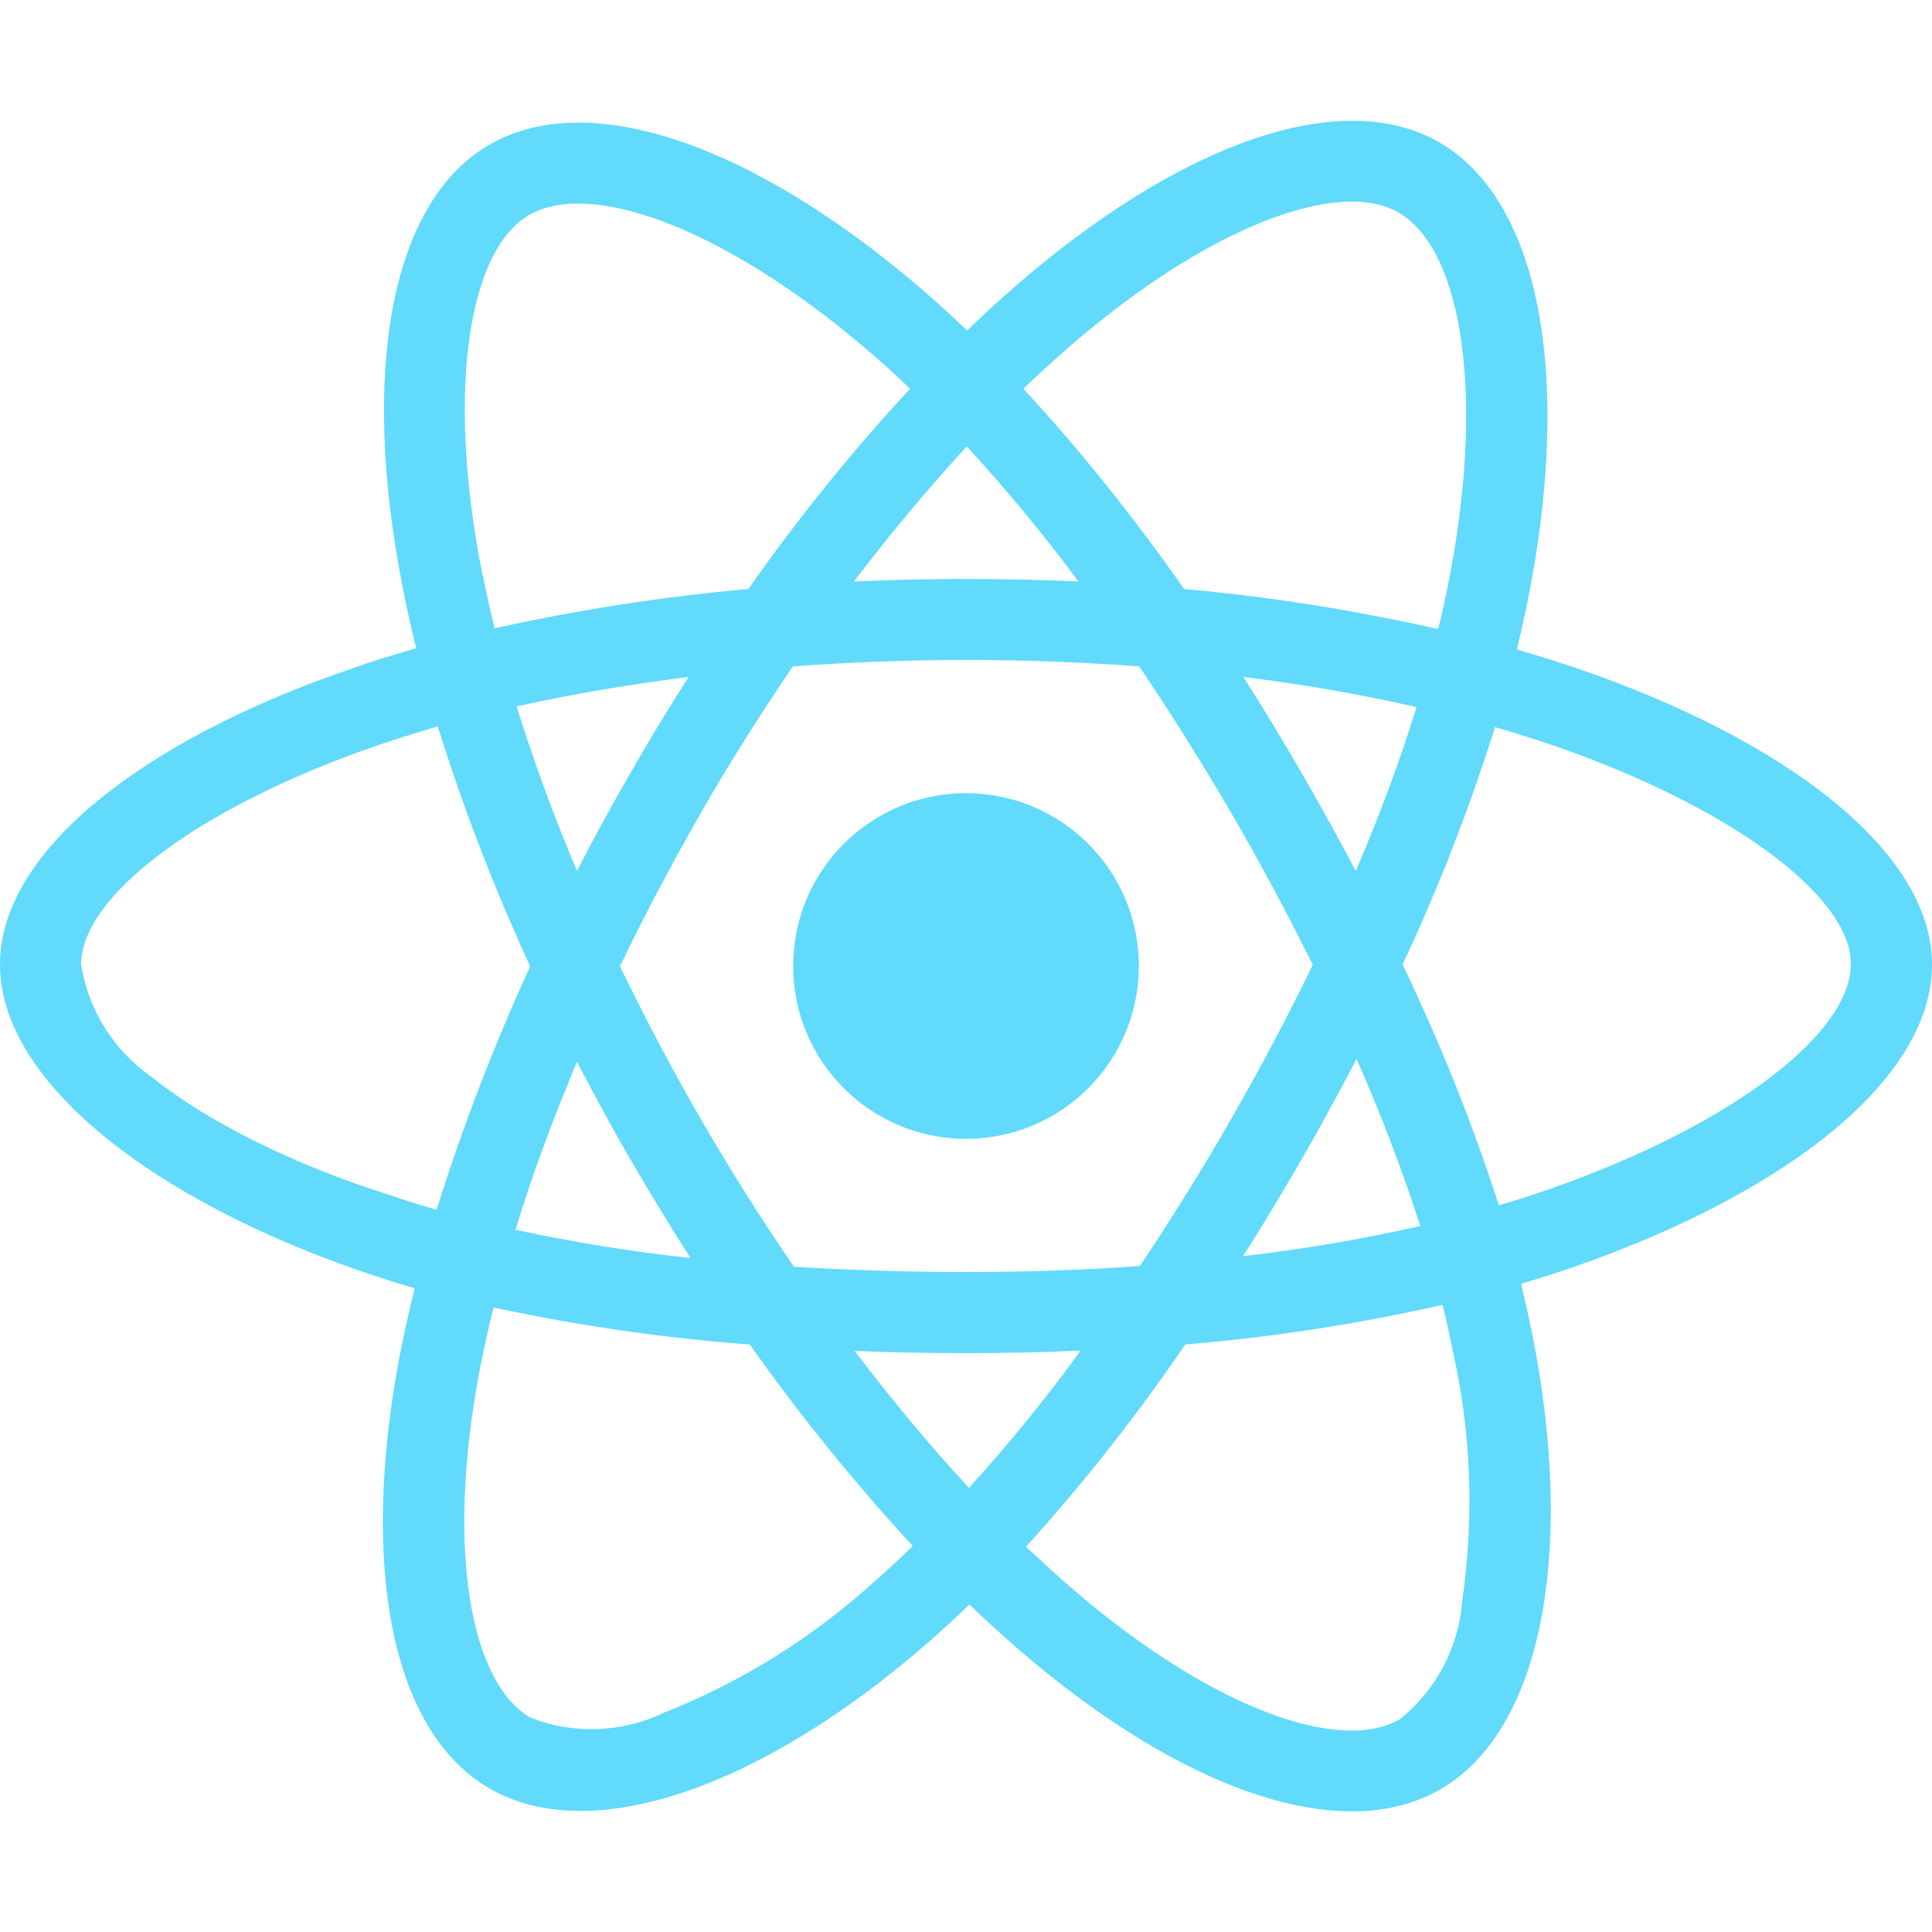
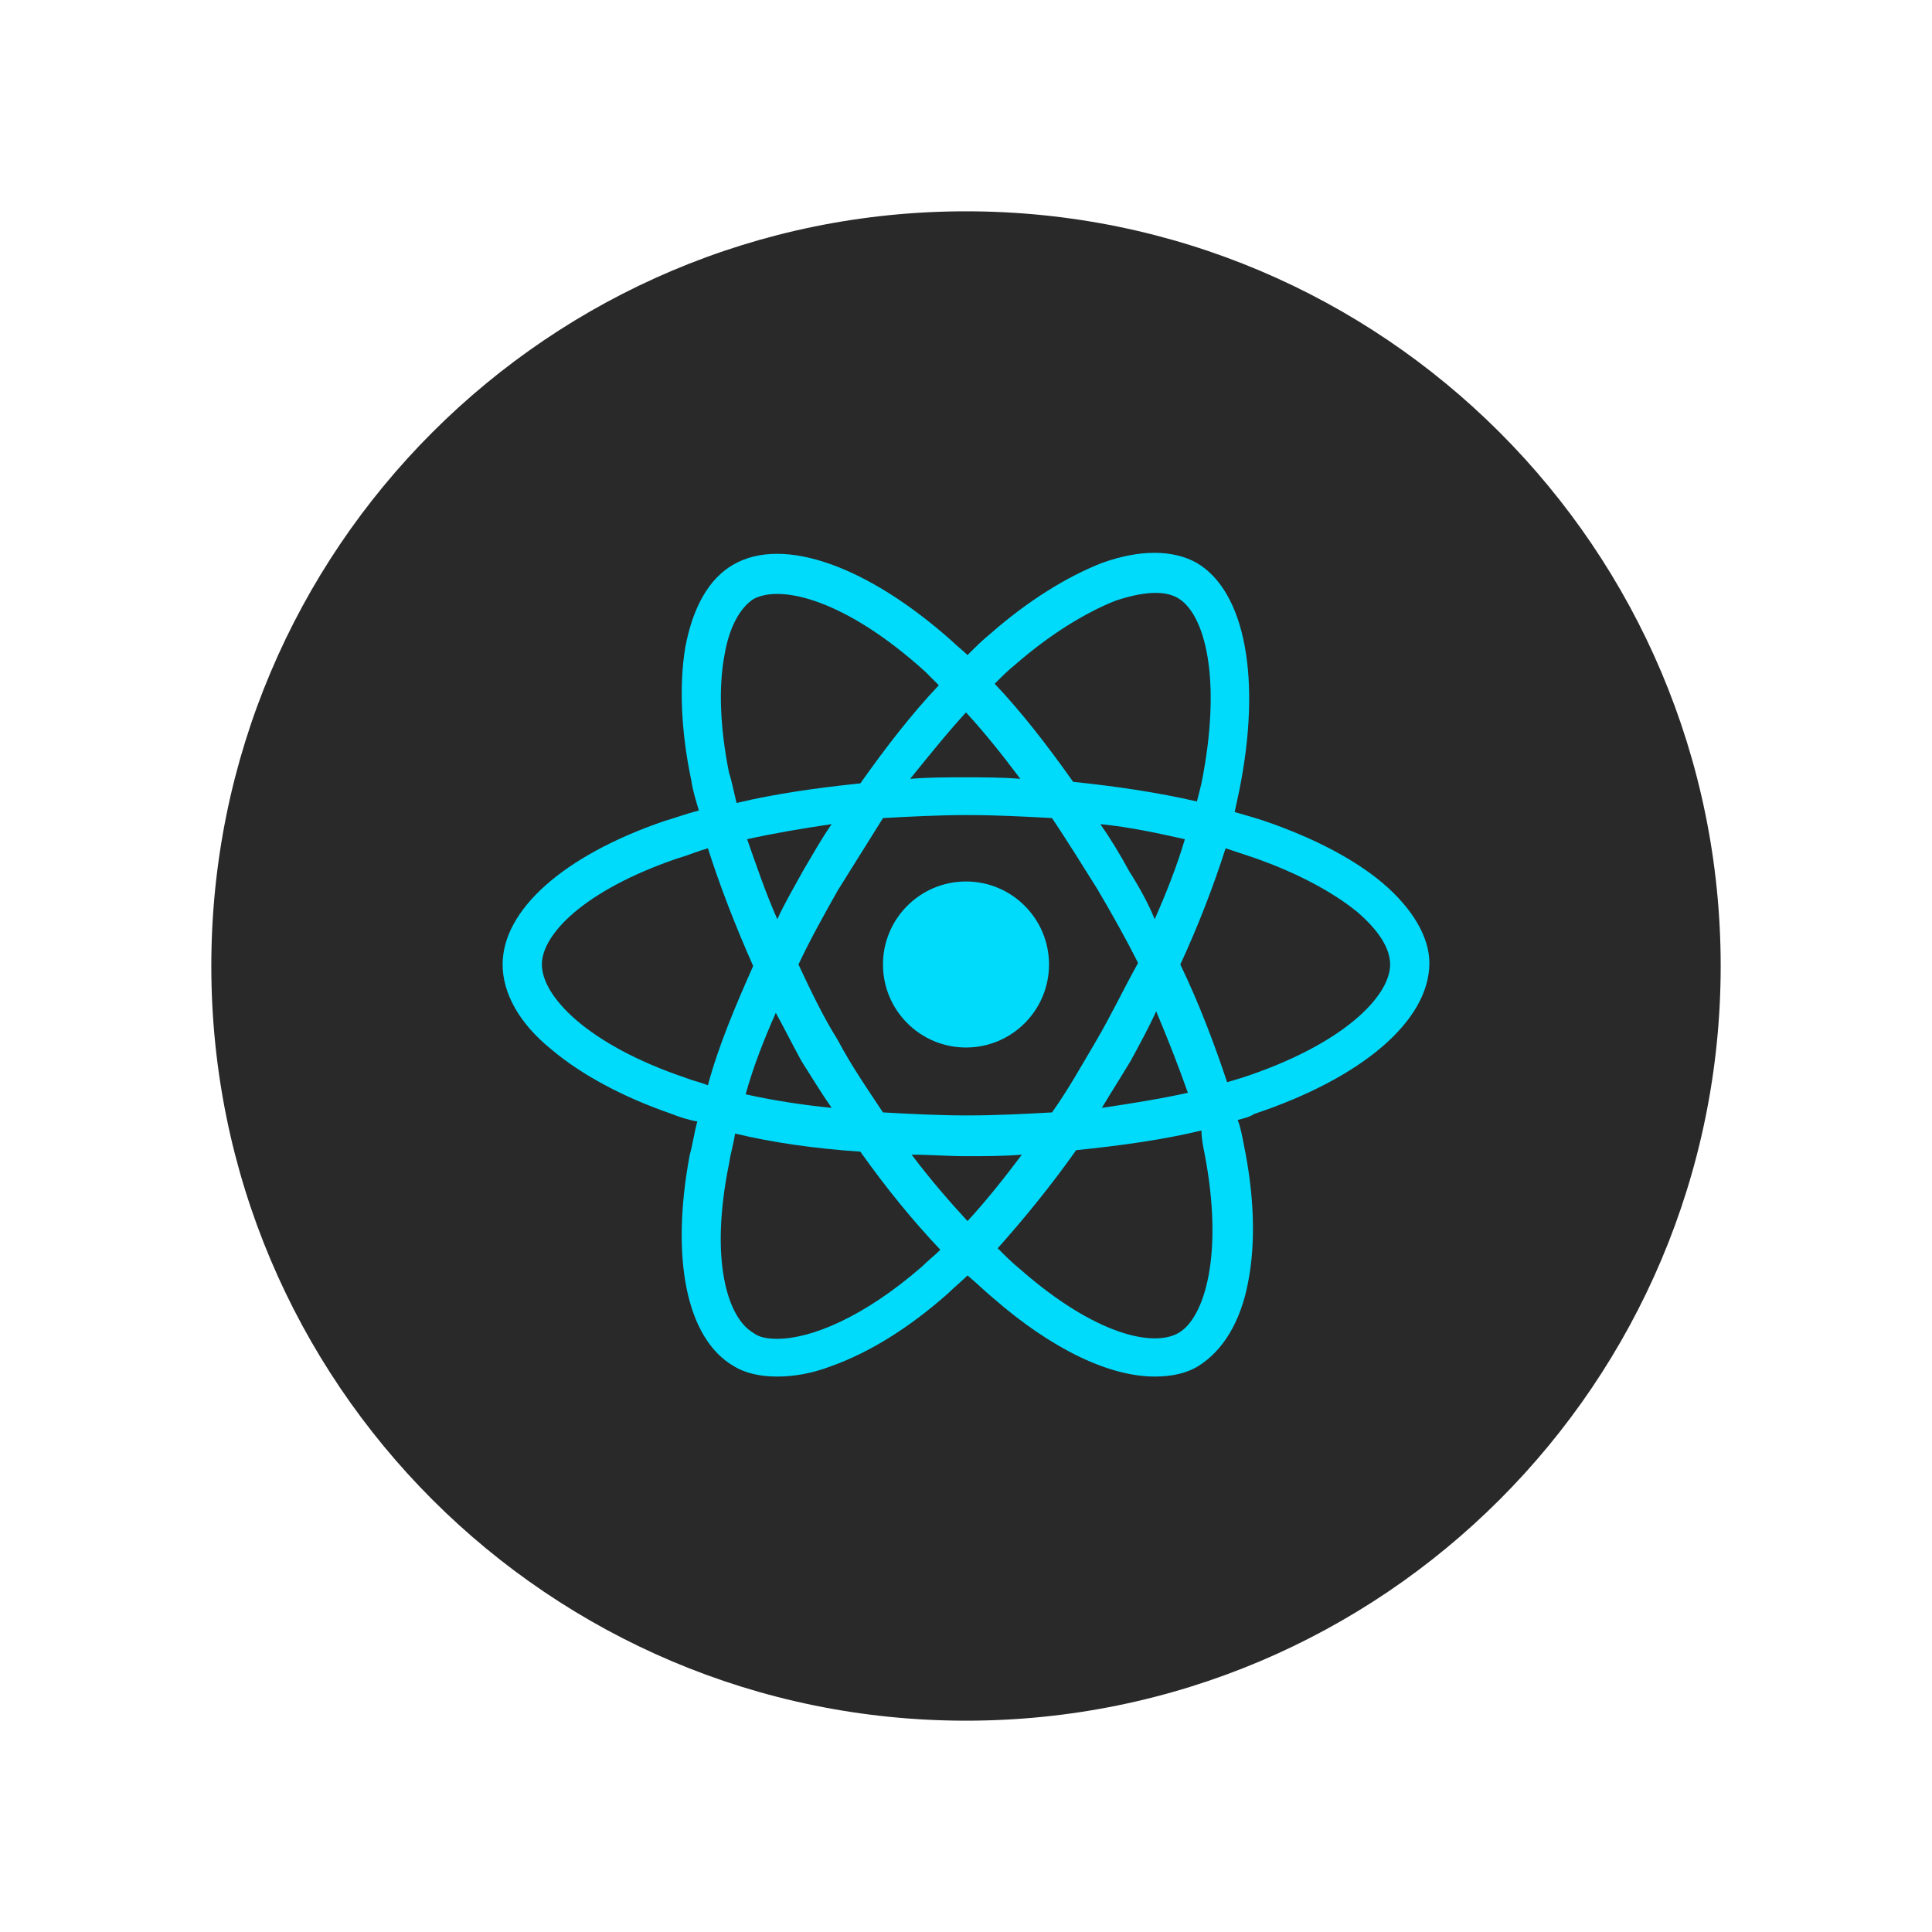
- <svg xmlns="http://www.w3.org/2000/svg" aria-hidden="true" focusable="false" data-prefix="fab" data-icon="react" class="svg-inline--fa fa-react fa-w-16" role="img" viewBox="0 0 512 512">
-   <path fill="#61DAFB" d="M418.2 177.2c-5.4-1.8-10.8-3.5-16.2-5.1.9-3.7 1.7-7.4 2.5-11.1 12.3-59.6 4.2-107.5-23.1-123.3-26.3-15.1-69.2.6-112.6 38.4-4.3 3.7-8.5 7.6-12.5 11.5-2.7-2.6-5.5-5.2-8.3-7.7-45.5-40.4-91.1-57.4-118.4-41.5-26.2 15.2-34 60.3-23 116.7 1.1 5.6 2.3 11.1 3.7 16.7-6.4 1.8-12.7 3.8-18.6 5.9C38.3 196.2 0 225.4 0 255.6c0 31.2 40.8 62.5 96.3 81.5 4.5 1.5 9 3 13.6 4.3-1.5 6-2.8 11.9-4 18-10.5 55.5-2.3 99.5 23.9 114.6 27 15.6 72.4-.4 116.6-39.1 3.5-3.1 7-6.3 10.5-9.7 4.4 4.3 9 8.4 13.6 12.4 42.8 36.8 85.1 51.7 111.2 36.6 27-15.6 35.8-62.9 24.4-120.5-.9-4.4-1.9-8.9-3-13.5 3.2-.9 6.3-1.9 9.4-2.9 57.7-19.1 99.5-50 99.5-81.7 0-30.3-39.4-59.7-93.8-78.4zM282.9 92.3c37.2-32.4 71.9-45.1 87.7-36 16.9 9.7 23.4 48.9 12.8 100.4-.7 3.4-1.4 6.7-2.3 10-22.2-5-44.7-8.6-67.3-10.6-13-18.6-27.2-36.4-42.6-53.1 3.9-3.7 7.7-7.2 11.7-10.7zM167.2 307.5c5.1 8.7 10.3 17.4 15.8 25.9-15.6-1.7-31.1-4.2-46.4-7.5 4.4-14.4 9.9-29.3 16.3-44.5 4.6 8.8 9.3 17.5 14.3 26.1zm-30.3-120.3c14.4-3.2 29.7-5.8 45.6-7.8-5.3 8.3-10.5 16.8-15.4 25.4-4.9 8.5-9.7 17.2-14.2 26-6.3-14.9-11.6-29.5-16-43.6zm27.4 68.9c6.6-13.8 13.8-27.3 21.4-40.6s15.8-26.2 24.4-38.9c15-1.1 30.3-1.7 45.9-1.7s31 .6 45.9 1.7c8.5 12.6 16.6 25.5 24.3 38.7s14.9 26.7 21.7 40.4c-6.7 13.8-13.9 27.4-21.6 40.8-7.6 13.3-15.7 26.2-24.2 39-14.9 1.1-30.4 1.6-46.1 1.6s-30.9-.5-45.6-1.4c-8.7-12.7-16.9-25.7-24.6-39s-14.8-26.8-21.5-40.6zm180.6 51.2c5.1-8.8 9.9-17.7 14.6-26.7 6.4 14.5 12 29.2 16.9 44.3-15.5 3.5-31.2 6.2-47 8 5.4-8.4 10.5-17 15.5-25.6zm14.4-76.5c-4.7-8.8-9.5-17.6-14.5-26.2-4.9-8.5-10-16.9-15.3-25.2 16.1 2 31.5 4.7 45.9 8-4.6 14.8-10 29.2-16.1 43.4zM256.2 118.3c10.5 11.4 20.4 23.4 29.6 35.8-19.8-.9-39.7-.9-59.5 0 9.8-12.9 19.9-24.9 29.9-35.8zM140.2 57c16.8-9.8 54.1 4.2 93.4 39 2.5 2.2 5 4.6 7.6 7-15.5 16.7-29.8 34.5-42.9 53.1-22.6 2-45 5.5-67.2 10.4-1.3-5.1-2.4-10.3-3.5-15.5-9.4-48.4-3.2-84.9 12.6-94zm-24.5 263.6c-4.2-1.2-8.3-2.5-12.4-3.9-21.3-6.7-45.5-17.3-63-31.2-10.1-7-16.9-17.8-18.8-29.9 0-18.3 31.6-41.7 77.2-57.6 5.7-2 11.5-3.8 17.3-5.5 6.8 21.7 15 43 24.5 63.6-9.6 20.9-17.9 42.5-24.8 64.5zm116.6 98c-16.5 15.1-35.6 27.1-56.4 35.3-11.1 5.3-23.9 5.8-35.3 1.3-15.9-9.2-22.5-44.5-13.5-92 1.1-5.6 2.3-11.2 3.7-16.7 22.4 4.8 45 8.1 67.9 9.8 13.2 18.7 27.7 36.6 43.2 53.4-3.2 3.1-6.4 6.1-9.6 8.9zm24.5-24.3c-10.2-11-20.4-23.2-30.3-36.3 9.6.4 19.5.6 29.5.6 10.3 0 20.4-.2 30.4-.7-9.2 12.7-19.1 24.8-29.6 36.4zm130.7 30c-.9 12.2-6.9 23.6-16.5 31.3-15.9 9.2-49.8-2.8-86.4-34.2-4.2-3.6-8.4-7.5-12.7-11.5 15.3-16.9 29.4-34.8 42.2-53.6 22.9-1.9 45.7-5.4 68.2-10.5 1 4.1 1.9 8.2 2.7 12.2 4.9 21.6 5.7 44.1 2.5 66.3zm18.2-107.5c-2.8.9-5.6 1.8-8.5 2.6-7-21.8-15.6-43.1-25.5-63.8 9.6-20.4 17.7-41.4 24.5-62.9 5.2 1.5 10.2 3.1 15 4.7 46.6 16 79.3 39.8 79.3 58 0 19.6-34.9 44.9-84.8 61.4zm-149.7-15c25.3 0 45.8-20.5 45.8-45.8s-20.5-45.8-45.8-45.8c-25.3 0-45.8 20.5-45.8 45.8s20.5 45.8 45.8 45.8z" />
+ <svg xmlns="http://www.w3.org/2000/svg" id="Lager_1" style="enable-background:new 0 0 128 128;" version="1.1" viewBox="0 0 128 128" xml:space="preserve">
+   <style type="text/css">
+ 	.st0{fill:#292929;}
+ 	.st1{fill:#00DBFC;}
+ 	</style>
+   <g>
+     <g>
+       <g>
+         <g>
+           <circle class="st0" cx="64" cy="64" r="50" />
+         </g>
+       </g>
+     </g>
+   </g>
+   <g>
+     <circle class="st1" cx="64" cy="63.9" r="5.5" />
+     <path class="st1" d="M91.6,58.5c-1.9-1.6-4.6-3-7.8-4.1c-0.6-0.2-1.3-0.4-2-0.6c0.1-0.5,0.2-0.9,0.3-1.4c1.5-7.4,0.4-13.2-2.8-15.1   c-1.6-0.9-3.8-0.9-6.3,0c-2.3,0.9-4.9,2.5-7.4,4.7c-0.5,0.4-1,0.9-1.5,1.4c-0.3-0.3-0.7-0.6-1-0.9c-5.6-5-11.2-7-14.5-5.1   c-1.6,0.9-2.7,2.8-3.2,5.5c-0.4,2.4-0.3,5.5,0.4,8.8c0.1,0.7,0.3,1.3,0.5,2c-0.8,0.2-1.6,0.5-2.3,0.7c-6.7,2.3-10.7,5.9-10.7,9.5   c0,1.9,1.1,3.9,3.2,5.6c2,1.7,4.8,3.2,8,4.3c0.5,0.2,1.1,0.4,1.7,0.5c-0.2,0.7-0.3,1.5-0.5,2.2c-1.3,6.9-0.2,12.2,2.9,14   c0.8,0.5,1.8,0.7,2.9,0.7c1.1,0,2.3-0.2,3.6-0.7c2.5-0.9,5.1-2.5,7.7-4.8c0.4-0.4,0.9-0.8,1.3-1.2c0.6,0.5,1.1,1,1.7,1.5   c3.9,3.4,7.7,5.2,10.7,5.2c1.1,0,2.1-0.2,2.9-0.7c1.6-1,2.8-2.9,3.3-5.6c0.5-2.6,0.4-5.7-0.3-9.1c-0.1-0.5-0.2-1.1-0.4-1.6   c0.4-0.1,0.8-0.2,1.1-0.4c7.2-2.4,11.6-6.2,11.6-10C94.7,62.1,93.6,60.2,91.6,58.5z M73.9,39.8c1.8-0.6,3.2-0.7,4.1-0.2   c1.8,1,3,5.3,1.6,12.3c-0.1,0.4-0.2,0.8-0.3,1.2c-2.6-0.6-5.3-1-8.2-1.3c-1.7-2.4-3.4-4.6-5.2-6.5c0.5-0.5,0.9-0.9,1.4-1.3   C69.6,42,71.9,40.6,73.9,39.8z M72.6,69c-1,1.7-1.9,3.3-2.9,4.7c-1.8,0.1-3.7,0.2-5.6,0.2c-1.9,0-3.8-0.1-5.6-0.2   c-1-1.5-2.1-3.1-3-4.8c-1-1.6-1.8-3.3-2.6-5c0.8-1.7,1.7-3.3,2.6-4.9l0,0c1-1.6,2-3.2,3-4.8c1.8-0.1,3.7-0.2,5.6-0.2   c1.9,0,3.8,0.1,5.6,0.2c1,1.5,2,3.1,3,4.7c1,1.7,1.9,3.3,2.7,4.9C74.4,65.6,73.6,67.3,72.6,69z M76.6,67c0.8,1.9,1.5,3.7,2.1,5.4   c-1.8,0.4-3.7,0.7-5.7,1c0.6-1,1.3-2.1,1.9-3.1C75.5,69.2,76.1,68.1,76.6,67z M64.1,80.9c-1.2-1.3-2.5-2.8-3.7-4.4   c1.2,0,2.4,0.1,3.6,0.1c1.3,0,2.5,0,3.7-0.1C66.5,78.1,65.3,79.6,64.1,80.9z M55.1,73.4c-2-0.2-3.9-0.5-5.7-0.9   c0.5-1.8,1.2-3.6,2-5.4c0.6,1.1,1.1,2.1,1.7,3.2C53.8,71.4,54.4,72.4,55.1,73.4z M53.2,57.7c-0.6,1.1-1.2,2.1-1.7,3.2   c-0.8-1.8-1.4-3.6-2-5.3c1.8-0.4,3.6-0.7,5.6-1C54.4,55.6,53.8,56.7,53.2,57.7z M64,47.2c1.2,1.3,2.4,2.8,3.6,4.4   c-1.2-0.1-2.4-0.1-3.7-0.1c-1.2,0-2.4,0-3.6,0.1C61.6,50,62.8,48.5,64,47.2z M74.8,57.7c-0.6-1.1-1.2-2.1-1.9-3.1   c2,0.2,3.8,0.6,5.6,1c-0.5,1.7-1.2,3.5-2,5.3C76.1,59.9,75.5,58.8,74.8,57.7z M48.3,51.2c-0.6-3-0.7-5.7-0.3-7.8   c0.3-1.8,1-3.1,1.9-3.7c1.8-1,6.1,0,11.4,4.8c0.3,0.3,0.6,0.6,0.9,0.9c-1.8,1.9-3.5,4.1-5.2,6.5c-2.9,0.3-5.7,0.7-8.2,1.3   C48.6,52.4,48.5,51.8,48.3,51.2z M45.4,71.4c-6.5-2.2-9.5-5.4-9.5-7.5c0-2,2.8-4.9,8.9-7c0.7-0.2,1.4-0.5,2.1-0.7   c0.8,2.5,1.8,5.1,3,7.8c-1.2,2.7-2.3,5.3-3,7.9C46.4,71.7,45.9,71.6,45.4,71.4z M51.5,88.7c-0.7,0-1.2-0.1-1.6-0.4   c-1.7-1-2.9-4.8-1.6-11.2c0.1-0.7,0.3-1.3,0.4-2c2.5,0.6,5.3,1,8.3,1.2c1.7,2.4,3.5,4.6,5.3,6.5c-0.4,0.4-0.8,0.7-1.2,1.1   C57.2,87.3,53.7,88.7,51.5,88.7z M79.8,76.4c1.3,6.7,0,10.9-1.7,11.9c-1.7,1-5.6,0.1-10.5-4.2c-0.5-0.4-1-0.9-1.5-1.4   c1.7-1.9,3.5-4.1,5.2-6.5c3-0.3,5.8-0.7,8.3-1.3C79.6,75.4,79.7,75.9,79.8,76.4z M82.3,71.4c-0.3,0.1-0.7,0.2-1,0.3   c-0.8-2.4-1.8-5.1-3.1-7.8c1.2-2.6,2.2-5.2,3-7.7c0.6,0.2,1.2,0.4,1.8,0.6c2.9,1,5.3,2.3,6.9,3.6c1.4,1.2,2.2,2.4,2.2,3.5   C92.1,66,89,69.2,82.3,71.4z" />
+   </g>
</svg>
